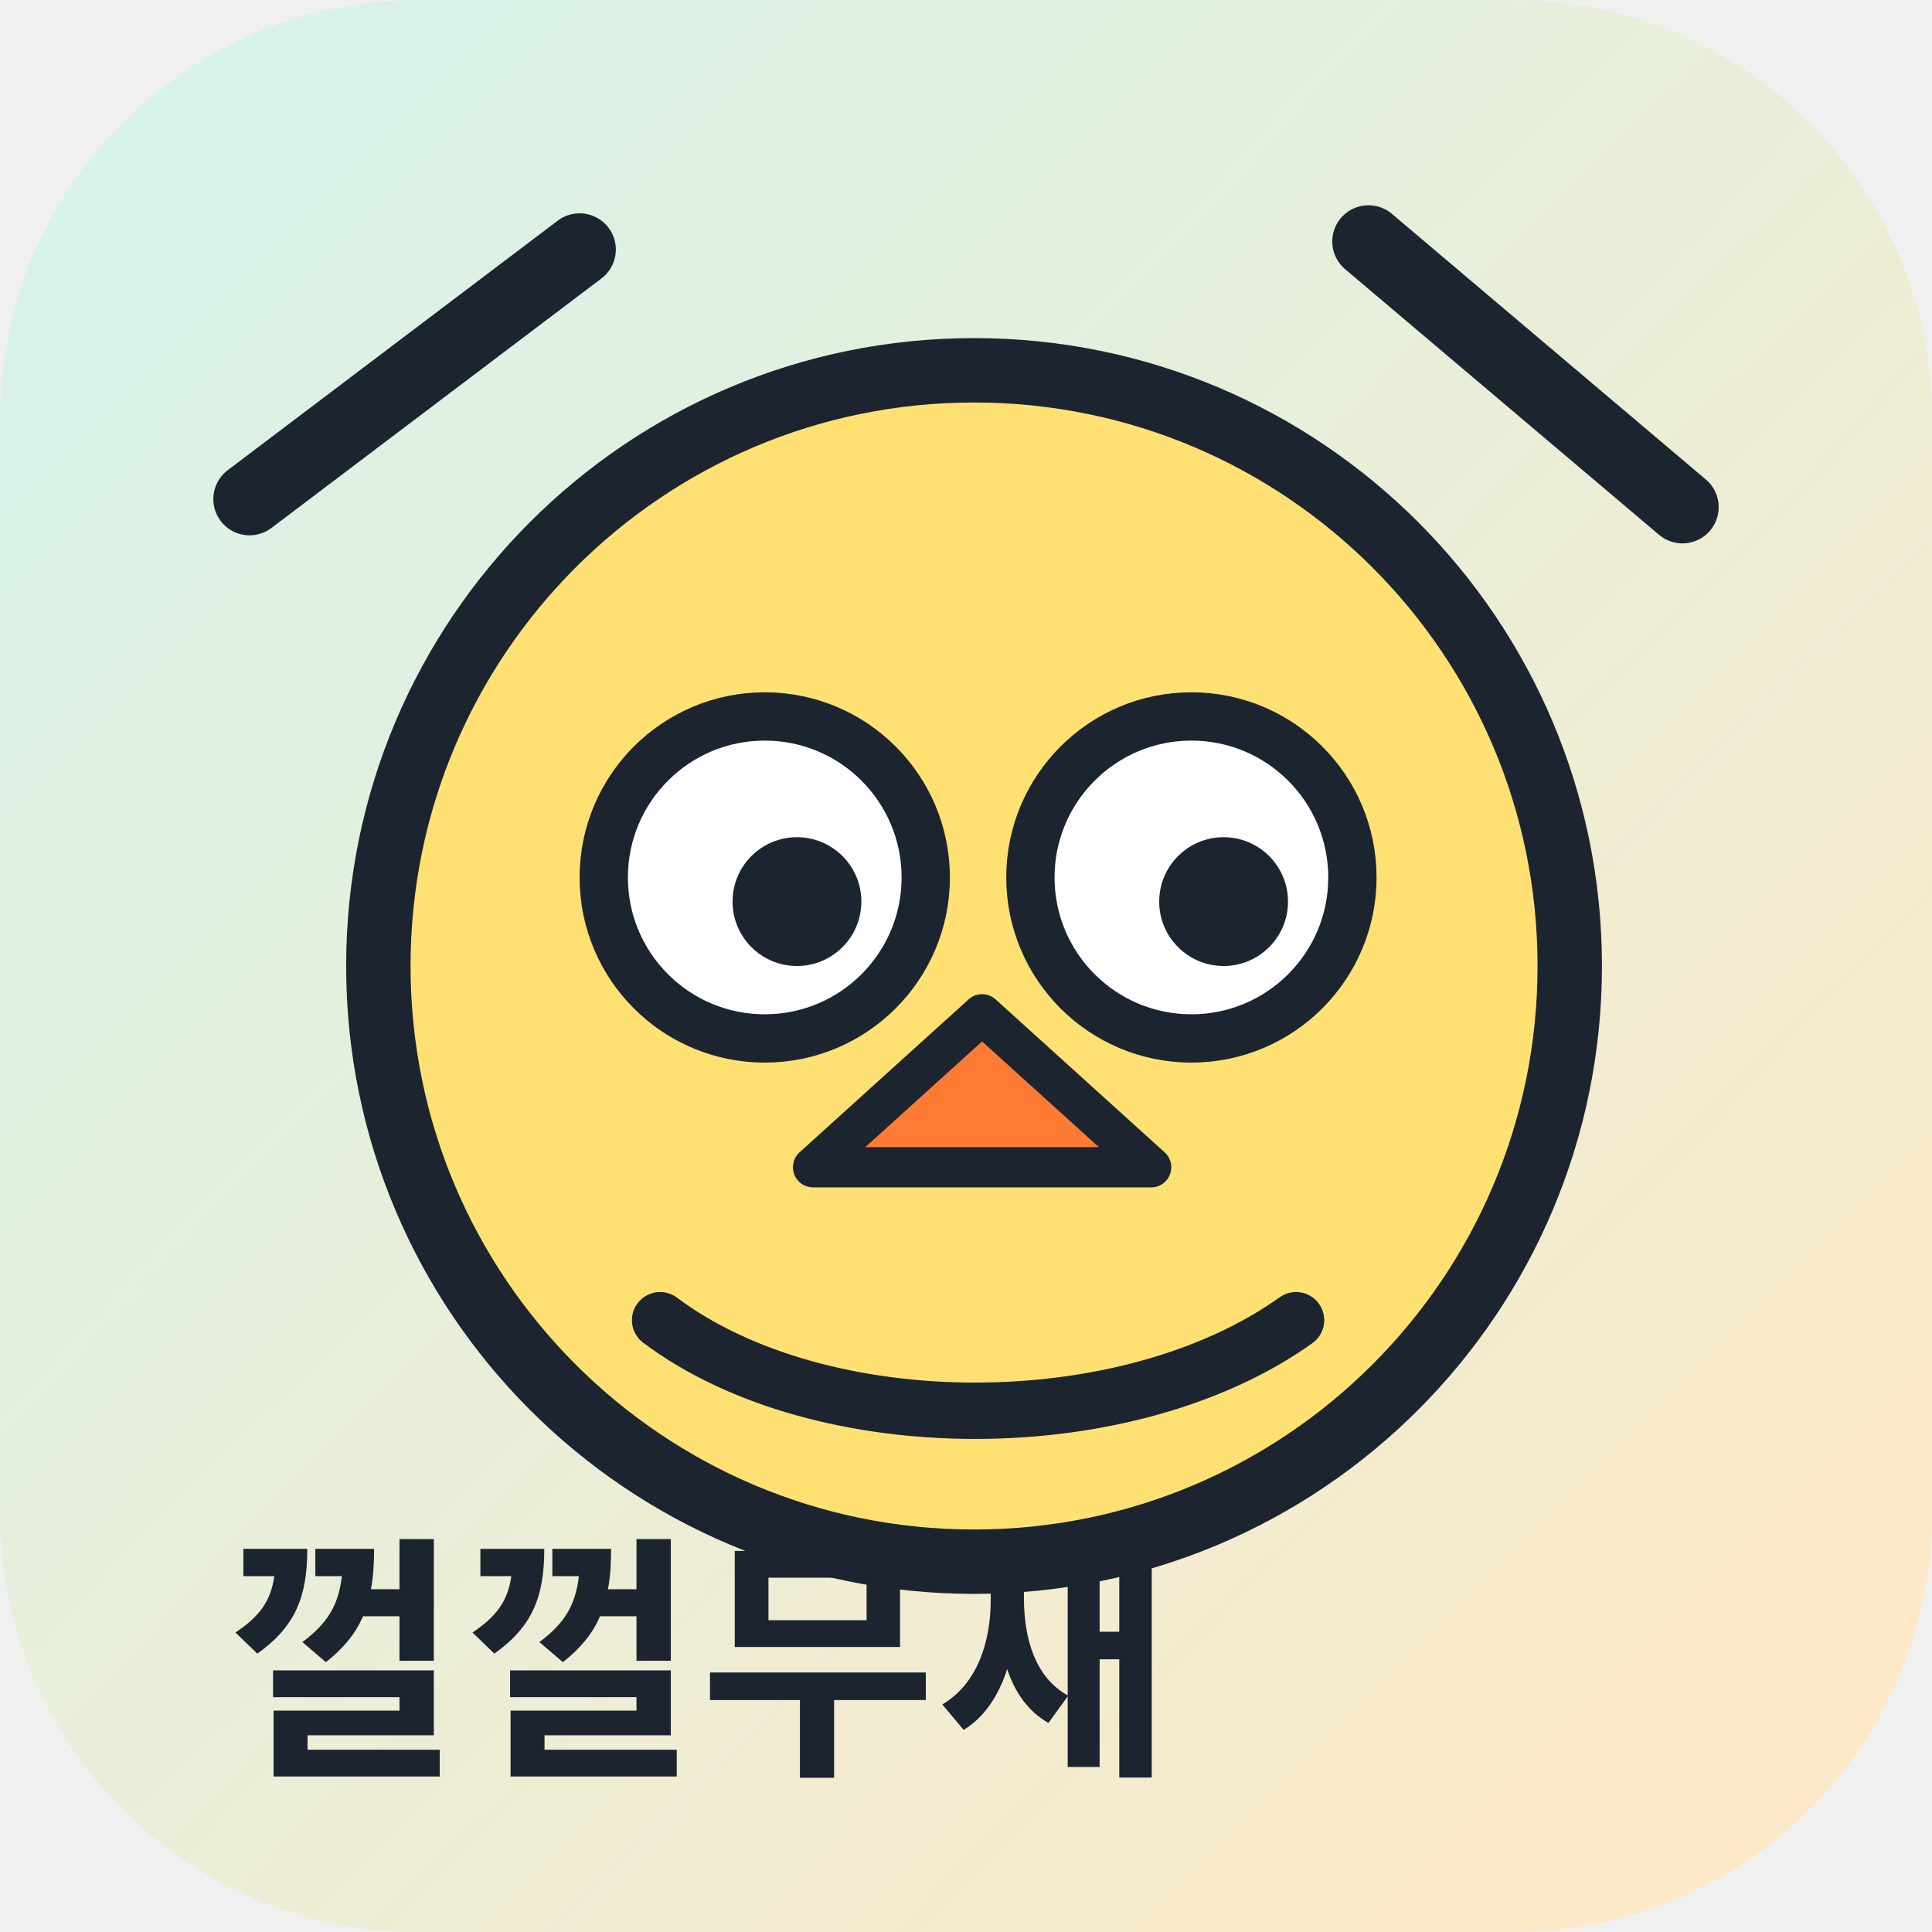
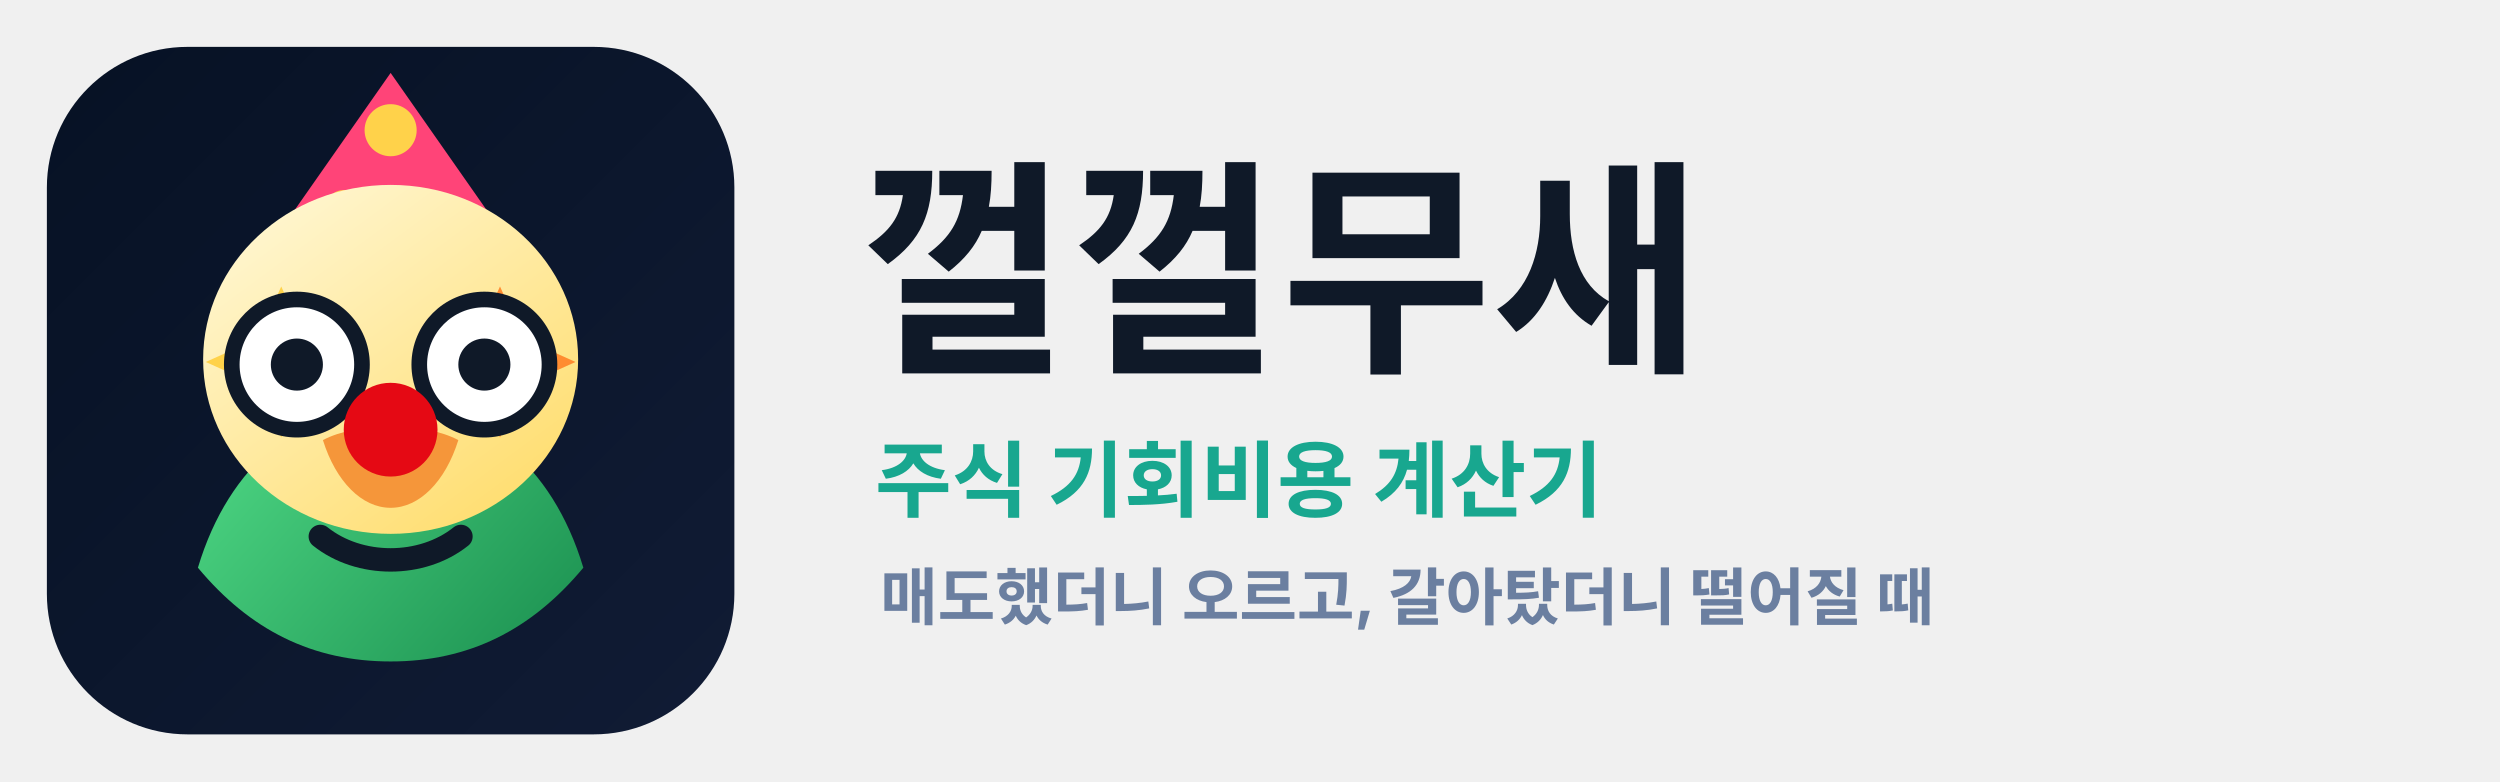
- <svg xmlns="http://www.w3.org/2000/svg" width="240" height="240" viewBox="0 0 240 240" fill="none">
-   <rect width="240" height="240" rx="52" fill="url(#bg)" />
-   <circle cx="121" cy="120" r="74" fill="#FFE173" stroke="#1C2430" stroke-width="8" />
-   <circle cx="95" cy="109" r="20" fill="white" stroke="#1C2430" stroke-width="6" />
-   <circle cx="148" cy="109" r="20" fill="white" stroke="#1C2430" stroke-width="6" />
-   <circle cx="99" cy="112" r="8" fill="#1C2430" />
-   <circle cx="152" cy="112" r="8" fill="#1C2430" />
-   <path d="M122 126L143 145H101L122 126Z" fill="#FF7A33" stroke="#1C2430" stroke-width="5" stroke-linejoin="round" />
-   <path d="M82 164C102 179 140 179 161 164" stroke="#1C2430" stroke-width="7" stroke-linecap="round" />
-   <path d="M31 62L72 31" stroke="#1C2430" stroke-width="9" stroke-linecap="round" />
-   <path d="M170 30L209 63" stroke="#1C2430" stroke-width="9" stroke-linecap="round" />
-   <text x="28" y="218" font-family="Pretendard, sans-serif" font-size="32" font-weight="800" fill="#1C2430">껄껄무새</text>
+ <svg xmlns="http://www.w3.org/2000/svg" width="960" height="300" viewBox="0 0 960 300">
  <defs>
-     <linearGradient id="bg" x1="10" y1="14" x2="229" y2="230" gradientUnits="userSpaceOnUse">
-       <stop stop-color="#D7F3EA" />
-       <stop offset="1" stop-color="#FEE9C6" />
+     <linearGradient id="badge" x1="30" y1="30" x2="270" y2="270" gradientUnits="userSpaceOnUse">
+       <stop stop-color="#071225" />
+       <stop offset="1" stop-color="#101B34" />
+     </linearGradient>
+     <linearGradient id="face" x1="92" y1="70" x2="210" y2="230" gradientUnits="userSpaceOnUse">
+       <stop stop-color="#FFF8D8" />
+       <stop offset="1" stop-color="#FFD85A" />
+     </linearGradient>
+     <linearGradient id="green" x1="78" y1="154" x2="220" y2="278" gradientUnits="userSpaceOnUse">
+       <stop stop-color="#50DA86" />
+       <stop offset="1" stop-color="#16894B" />
    </linearGradient>
  </defs>
+   <rect x="18" y="18" width="264" height="264" rx="54" fill="url(#badge)" />
+   <path d="M76 218C88 178 116 156 150 156C184 156 212 178 224 218C204 242 180 254 150 254C120 254 96 242 76 218Z" fill="url(#green)" />
+   <path d="M94 108L150 28L206 108H94Z" fill="#FF4478" />
+   <ellipse cx="150" cy="108" rx="62" ry="14" fill="#FF6A9B" />
+   <circle cx="150" cy="50" r="10" fill="#FFD24A" />
+   <circle cx="132" cy="80" r="7" fill="#FFD24A" />
+   <circle cx="168" cy="81" r="7" fill="#FFD24A" />
+   <ellipse cx="150" cy="138" rx="72" ry="67" fill="url(#face)" />
+   <path d="M99 130L108 110L117 130L137 139L117 148L108 168L99 148L79 139Z" fill="#FFD24A" />
+   <path d="M201 130L192 110L183 130L163 139L183 148L192 168L201 148L221 139Z" fill="#FF8C30" />
+   <circle cx="114" cy="140" r="25" fill="#FFFFFF" stroke="#0F1928" stroke-width="6" />
+   <circle cx="186" cy="140" r="25" fill="#FFFFFF" stroke="#0F1928" stroke-width="6" />
+   <circle cx="114" cy="140" r="10" fill="#0F1928" />
+   <circle cx="186" cy="140" r="10" fill="#0F1928" />
+   <path d="M124 169C137 162 163 162 176 169C171 185 161 195 150 195C139 195 129 185 124 169Z" fill="#F5963A" />
+   <circle cx="150" cy="165" r="18" fill="#E50914" />
+   <path d="M123 206C138 218 162 218 177 206" fill="none" stroke="#0F1928" stroke-width="9" stroke-linecap="round" />
+   <text x="330" y="136" font-family="system-ui, -apple-system, BlinkMacSystemFont, 'Segoe UI', sans-serif" font-size="88" font-weight="900" fill="#0F1928">껄껄무새</text>
+   <text x="336" y="196" font-family="system-ui, -apple-system, BlinkMacSystemFont, 'Segoe UI', sans-serif" font-size="32" font-weight="800" fill="#18A78F">주식 기회비용 계산기</text>
+   <text x="338" y="238" font-family="system-ui, -apple-system, BlinkMacSystemFont, 'Segoe UI', sans-serif" font-size="24" font-weight="700" fill="#6B7FA0">매도했더니 오르고, 갈아탔더니 떨어질 때</text>
</svg>
